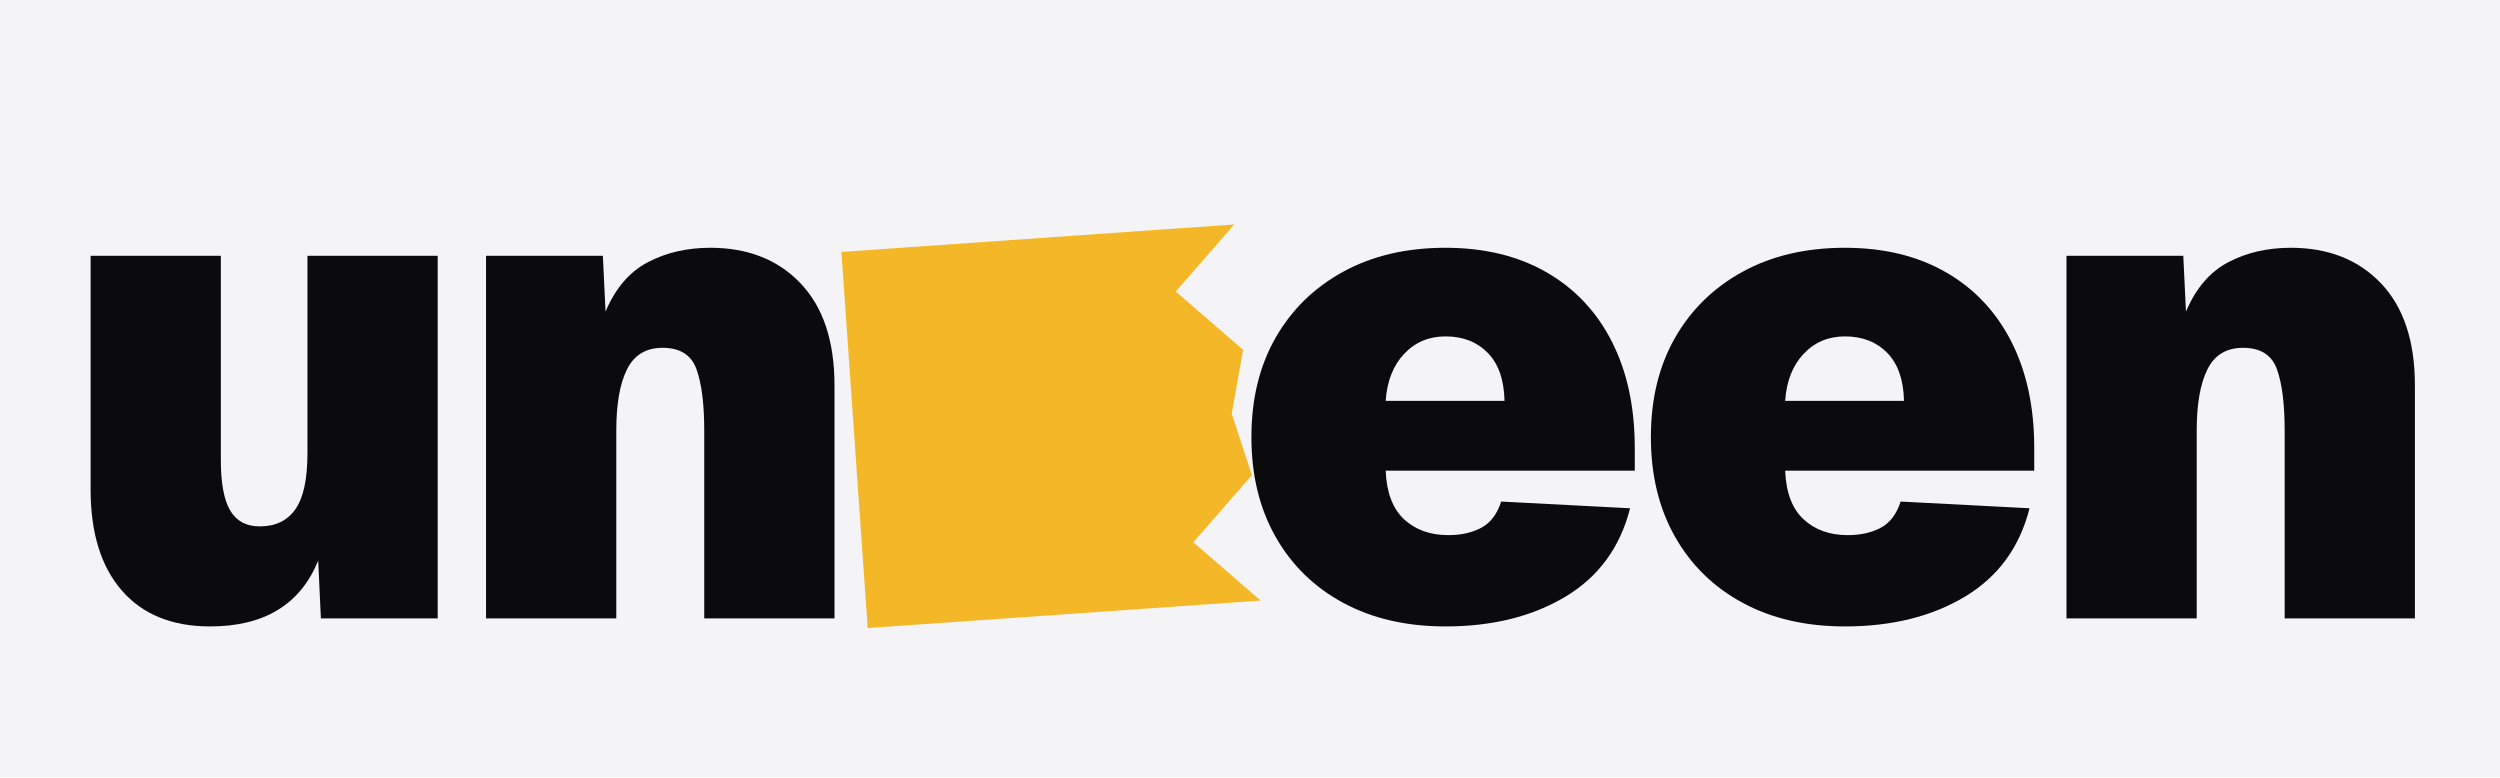
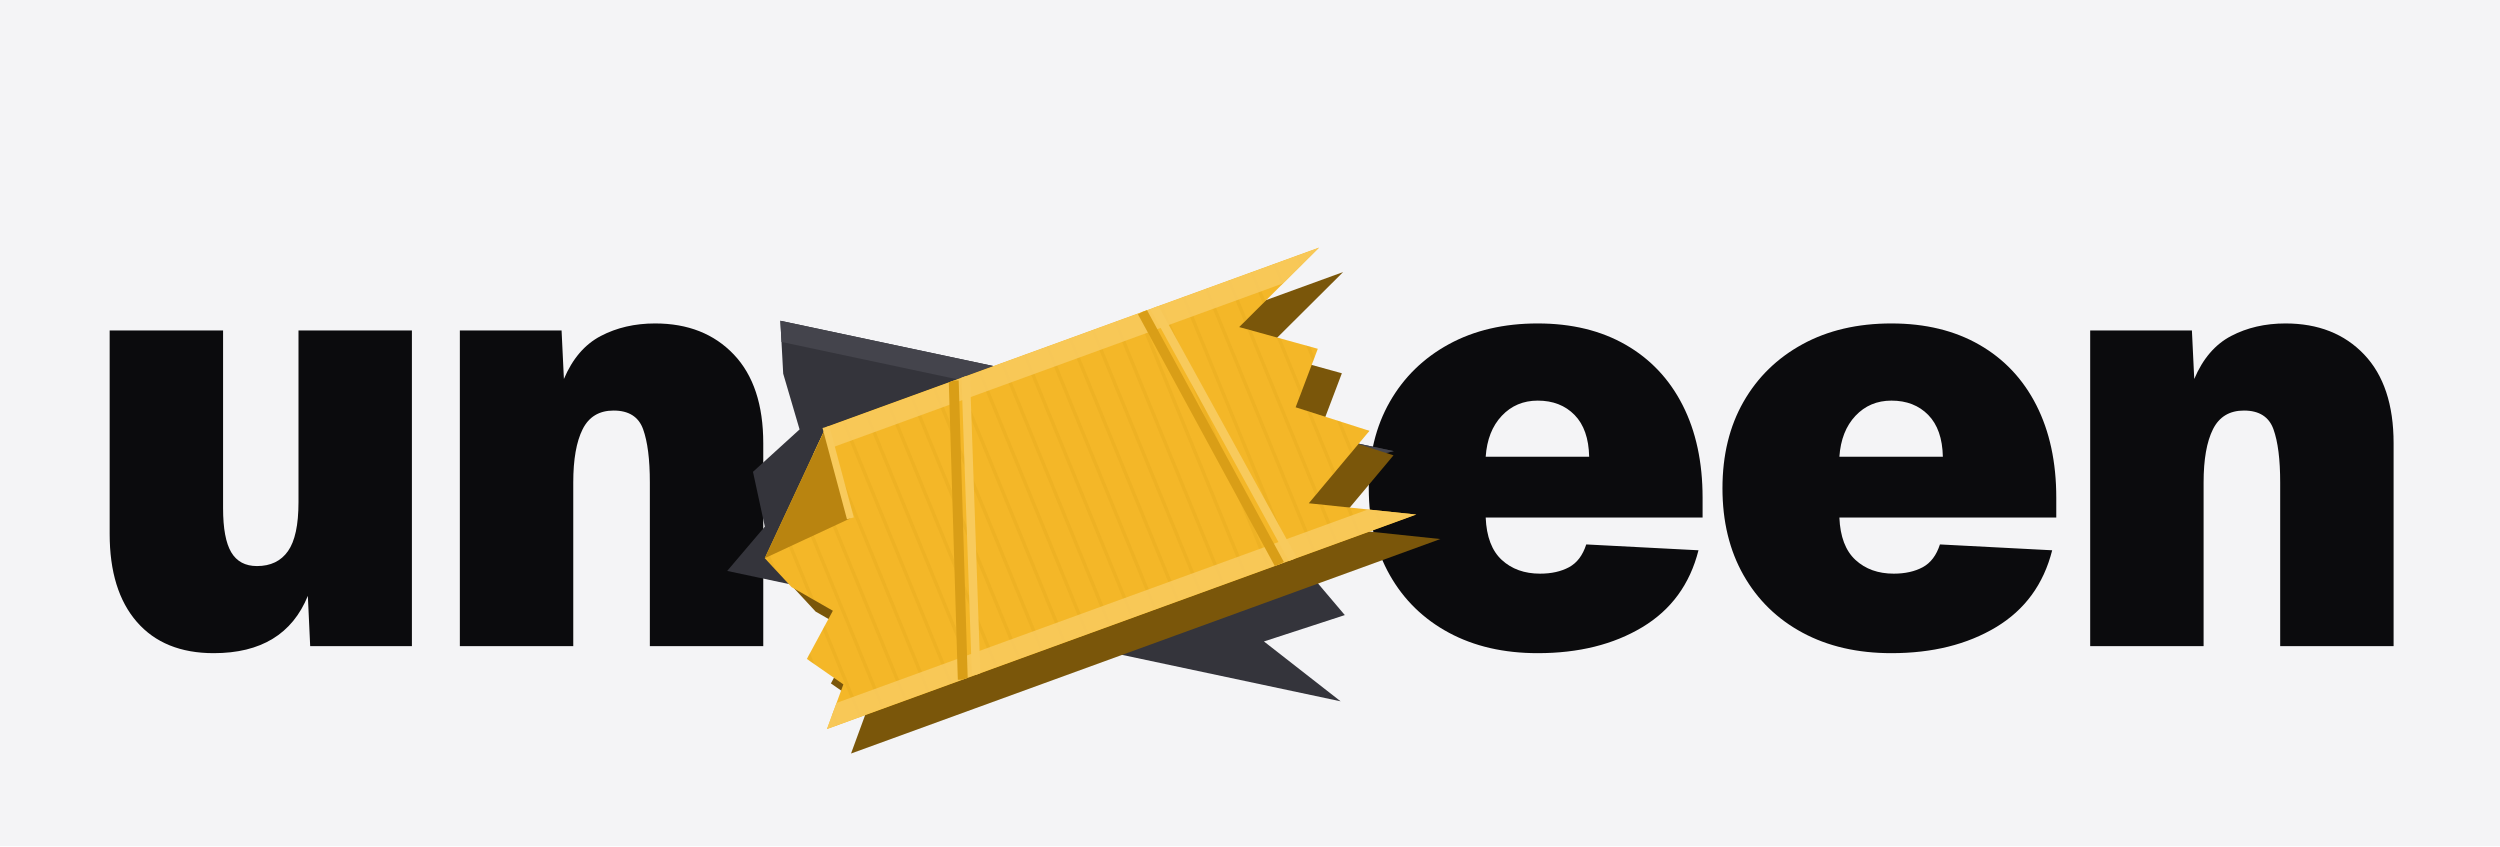
- <svg xmlns="http://www.w3.org/2000/svg" viewBox="0 0 283 88" width="283" height="88" role="img" aria-label="unzeen">
-   <rect width="283" height="88" fill="#F4F4F6" />
-   <g transform="translate(6 70) scale(0.076)" fill="#0B0B0D">
+ <svg xmlns="http://www.w3.org/2000/svg" viewBox="0 0 325 110" width="325" height="110" role="img" aria-label="unzeen">
+   <rect width="325" height="110" fill="#F4F4F6" />
+   <g transform="translate(10 84) scale(0.076)" fill="#0B0B0D">
    <path d="M234.0 12Q149.0 12 102.5 -41.5Q56.0 -95 56.0 -192V-540H250.0V-236Q250.0 -184 264.0 -160.5Q278.0 -137 308.0 -137Q343.0 -137 361.0 -162.5Q379.0 -188 379.0 -246V-540H573.0V0H399.0L395.0 -86Q355.0 12 234.0 12Z" />
-     <path d="M645.0 0V-540H819.0L823.0 -457Q845.0 -509 886.0 -530.5Q927.0 -552 979.0 -552Q1063.0 -552 1113.5 -499.0Q1164.0 -446 1164.0 -347V0H970.0V-280Q970.0 -339 958.5 -371.0Q947.0 -403 908.0 -403Q871.0 -403 855.0 -371.0Q839.0 -339 839.0 -280V0Z" />
-     <path d="M2074.0 12Q1987.0 12 1922.0 -23.0Q1857.0 -58 1821.0 -121.5Q1785.0 -185 1785.0 -270Q1785.0 -355 1821.0 -418.0Q1857.0 -481 1922.0 -516.5Q1987.0 -552 2074.0 -552Q2161.0 -552 2224.5 -515.5Q2288.0 -479 2322.0 -412.0Q2356.0 -345 2356.0 -254V-220H1985.0Q1987.0 -171 2012.5 -147.5Q2038.0 -124 2078.0 -124Q2107.0 -124 2127.5 -135.0Q2148.0 -146 2157.0 -174L2349.0 -164Q2327.0 -77 2253.0 -32.5Q2179.0 12 2074.0 12ZM1985.0 -324H2162.0Q2161.0 -371 2137.0 -395.5Q2113.0 -420 2074.0 -420Q2037.0 -420 2012.5 -394.0Q1988.0 -368 1985.0 -324Z" />
-     <path d="M2669.0 12Q2582.0 12 2517.0 -23.0Q2452.0 -58 2416.0 -121.5Q2380.0 -185 2380.0 -270Q2380.0 -355 2416.0 -418.0Q2452.0 -481 2517.0 -516.5Q2582.0 -552 2669.0 -552Q2756.0 -552 2819.5 -515.5Q2883.0 -479 2917.0 -412.0Q2951.0 -345 2951.0 -254V-220H2580.0Q2582.0 -171 2607.5 -147.5Q2633.0 -124 2673.0 -124Q2702.0 -124 2722.5 -135.0Q2743.0 -146 2752.0 -174L2944.0 -164Q2922.0 -77 2848.0 -32.5Q2774.0 12 2669.0 12ZM2580.0 -324H2757.0Q2756.0 -371 2732.0 -395.5Q2708.0 -420 2669.0 -420Q2632.0 -420 2607.5 -394.0Q2583.0 -368 2580.0 -324Z" />
-     <path d="M2999.0 0V-540H3173.0L3177.0 -457Q3199.0 -509 3240.0 -530.5Q3281.0 -552 3333.0 -552Q3417.0 -552 3467.5 -499.0Q3518.0 -446 3518.0 -347V0H3324.0V-280Q3324.0 -339 3312.5 -371.0Q3301.0 -403 3262.0 -403Q3225.0 -403 3209.0 -371.0Q3193.0 -339 3193.0 -280V0Z" />
+     <path d="M655.0 0V-540H829.0L833.0 -457Q855.0 -509 896.0 -530.5Q937.0 -552 989.0 -552Q1073.0 -552 1123.5 -499.0Q1174.0 -446 1174.0 -347V0H980.0V-280Q980.0 -339 968.5 -371.0Q957.0 -403 918.0 -403Q881.0 -403 865.0 -371.0Q849.0 -339 849.0 -280V0Z" />
  </g>
-   <g transform="rotate(-4 118.974 48.2488)">
-     <path d="M96.68,26.91 L141.27,26.91 L134.13,34.02 L141.27,41.14 L139.48,48.25 L141.27,55.36 L134.13,62.48 L141.27,69.59 L96.68,69.59Z" fill="#F4B728" />
+   <g transform="translate(40 84) scale(0.076)" fill="#0B0B0D">
+     <path d="M2104.0 12Q2017.0 12 1952.0 -23.0Q1887.0 -58 1851.0 -121.5Q1815.0 -185 1815.0 -270Q1815.0 -355 1851.0 -418.0Q1887.0 -481 1952.0 -516.5Q2017.0 -552 2104.0 -552Q2191.0 -552 2254.5 -515.5Q2318.0 -479 2352.0 -412.0Q2386.0 -345 2386.0 -254V-220H2015.0Q2017.0 -171 2042.5 -147.5Q2068.0 -124 2108.0 -124Q2137.0 -124 2157.5 -135.0Q2178.0 -146 2187.0 -174L2379.0 -164Q2357.0 -77 2283.0 -32.5Q2209.0 12 2104.0 12ZM2015.0 -324H2192.0Q2191.0 -371 2167.0 -395.5Q2143.0 -420 2104.0 -420Q2067.0 -420 2042.5 -394.0Q2018.0 -368 2015.0 -324Z" />
+     <path d="M2709.0 12Q2622.0 12 2557.0 -23.0Q2492.0 -58 2456.0 -121.5Q2420.0 -185 2420.0 -270Q2420.0 -355 2456.0 -418.0Q2492.0 -481 2557.0 -516.5Q2622.0 -552 2709.0 -552Q2796.0 -552 2859.5 -515.5Q2923.0 -479 2957.0 -412.0Q2991.0 -345 2991.0 -254V-220H2620.0Q2622.0 -171 2647.5 -147.5Q2673.0 -124 2713.0 -124Q2742.0 -124 2762.5 -135.0Q2783.0 -146 2792.0 -174L2984.0 -164Q2962.0 -77 2888.0 -32.5Q2814.0 12 2709.0 12ZM2620.0 -324H2797.0Q2796.0 -371 2772.0 -395.5Q2748.0 -420 2709.0 -420Q2672.0 -420 2647.5 -394.0Q2623.0 -368 2620.0 -324Z" />
+     <path d="M3049.0 0V-540H3223.0L3227.0 -457Q3249.0 -509 3290.0 -530.5Q3331.0 -552 3383.0 -552Q3467.0 -552 3517.5 -499.0Q3568.0 -446 3568.0 -347V0H3374.0V-280Q3374.0 -339 3362.5 -371.0Q3351.0 -403 3312.0 -403Q3275.0 -403 3259.0 -371.0Q3243.0 -339 3243.0 -280V0Z" />
+   </g>
+   <g transform="rotate(12 137.8634 66.43488)">
+     <path d="M97.10,49.81 L178.63,49.81 L166.66,55.35 L174.44,60.89 L169.65,66.43 L176.83,71.98 L167.26,77.52 L178.63,83.06 L97.10,83.06 L100.69,76.41 L97.70,69.76 L102.48,63.11 L98.89,56.46 L97.10,49.81Z" fill="#34343B" />
+     <clipPath id="tp25">
+       <path d="M97.10,49.81 L178.63,49.81 L166.66,55.35 L174.44,60.89 L169.65,66.43 L176.83,71.98 L167.26,77.52 L178.63,83.06 L97.10,83.06 L100.69,76.41 L97.70,69.76 L102.48,63.11 L98.89,56.46 L97.10,49.81Z" />
+     </clipPath>
+     <g clip-path="url(#tp25)">
+       <rect x="97.099" y="49.814" width="81.529" height="2.66" fill="#44444C" />
+       <path d="M131.34,49.814 L139.65,83.056" stroke="#232328" stroke-width="2.99" fill="none" />
+       <path d="M134.00,49.814 L142.31,83.056" stroke="#44444C" stroke-width="1.33" fill="none" />
+     </g>
+   </g>
+   <g transform="rotate(-20 139.494 63.48)">
+     <path d="M112.03,45.01 L180.26,45.01 L166.96,51.17 L175.60,57.32 L170.29,63.48 L178.26,69.64 L167.63,75.79 L180.26,81.95 L98.73,81.95 L102.72,77.22 L99.39,72.49 L104.71,67.76 L100.72,63.04 L98.73,58.31Z" fill="#7A560A" transform="translate(1.85 4.06)" />
+     <path d="M112.03,45.01 L180.26,45.01 L166.96,51.17 L175.60,57.32 L170.29,63.48 L178.26,69.64 L167.63,75.79 L180.26,81.95 L98.73,81.95 L102.72,77.22 L99.39,72.49 L104.71,67.76 L100.72,63.04 L98.73,58.31Z" fill="#F4B728" />
+     <clipPath id="tp26">
+       <path d="M112.03,45.01 L180.26,45.01 L166.96,51.17 L175.60,57.32 L170.29,63.48 L178.26,69.64 L167.63,75.79 L180.26,81.95 L98.73,81.95 L102.72,77.22 L99.39,72.49 L104.71,67.76 L100.72,63.04 L98.73,58.31Z" />
+     </clipPath>
+     <g clip-path="url(#tp26)">
+       <path d="M98.73,45.012 l1.48,36.936M101.87,45.012 l1.48,36.936M105.01,45.012 l1.48,36.936M108.15,45.012 l1.48,36.936M111.29,45.012 l1.48,36.936M114.43,45.012 l1.48,36.936M117.57,45.012 l1.48,36.936M120.71,45.012 l1.48,36.936M123.85,45.012 l1.48,36.936M126.99,45.012 l1.48,36.936M130.13,45.012 l1.48,36.936M133.26,45.012 l1.48,36.936M136.40,45.012 l1.48,36.936M139.54,45.012 l1.48,36.936M142.68,45.012 l1.48,36.936M145.82,45.012 l1.48,36.936M148.96,45.012 l1.48,36.936M152.10,45.012 l1.48,36.936M155.24,45.012 l1.48,36.936M158.38,45.012 l1.48,36.936M161.52,45.012 l1.48,36.936M164.66,45.012 l1.48,36.936M167.80,45.012 l1.48,36.936M170.94,45.012 l1.48,36.936M174.08,45.012 l1.48,36.936M177.22,45.012 l1.48,36.936" stroke="#D99E17" stroke-width="0.44" opacity=".22" fill="none" />
+       <rect x="98.73" y="45.012" width="81.529" height="2.77" fill="#F8CA5C" opacity=".9" />
+       <rect x="98.73" y="79.18" width="81.529" height="2.77" fill="#F8CA5C" opacity=".9" />
+       <path d="M129.71,45.012 L117.52,81.948" stroke="#D99E17" stroke-width="1.29" fill="none" />
+       <path d="M131.37,45.012 L119.37,81.948" stroke="#F8CA5C" stroke-width="1.11" fill="none" />
+       <path d="M155.80,45.012 L161.34,81.948" stroke="#D99E17" stroke-width="1.29" fill="none" />
+       <path d="M157.46,45.012 L163.19,81.948" stroke="#F8CA5C" stroke-width="1.11" fill="none" />
+     </g>
+     <path d="M112.03,45.012 L98.73,58.31 L110.96,57.25Z" fill="#B98410" />
+     <path d="M112.03,45.012 L110.96,57.25" stroke="#F8CA5C" stroke-width="0.92" />
  </g>
</svg>
